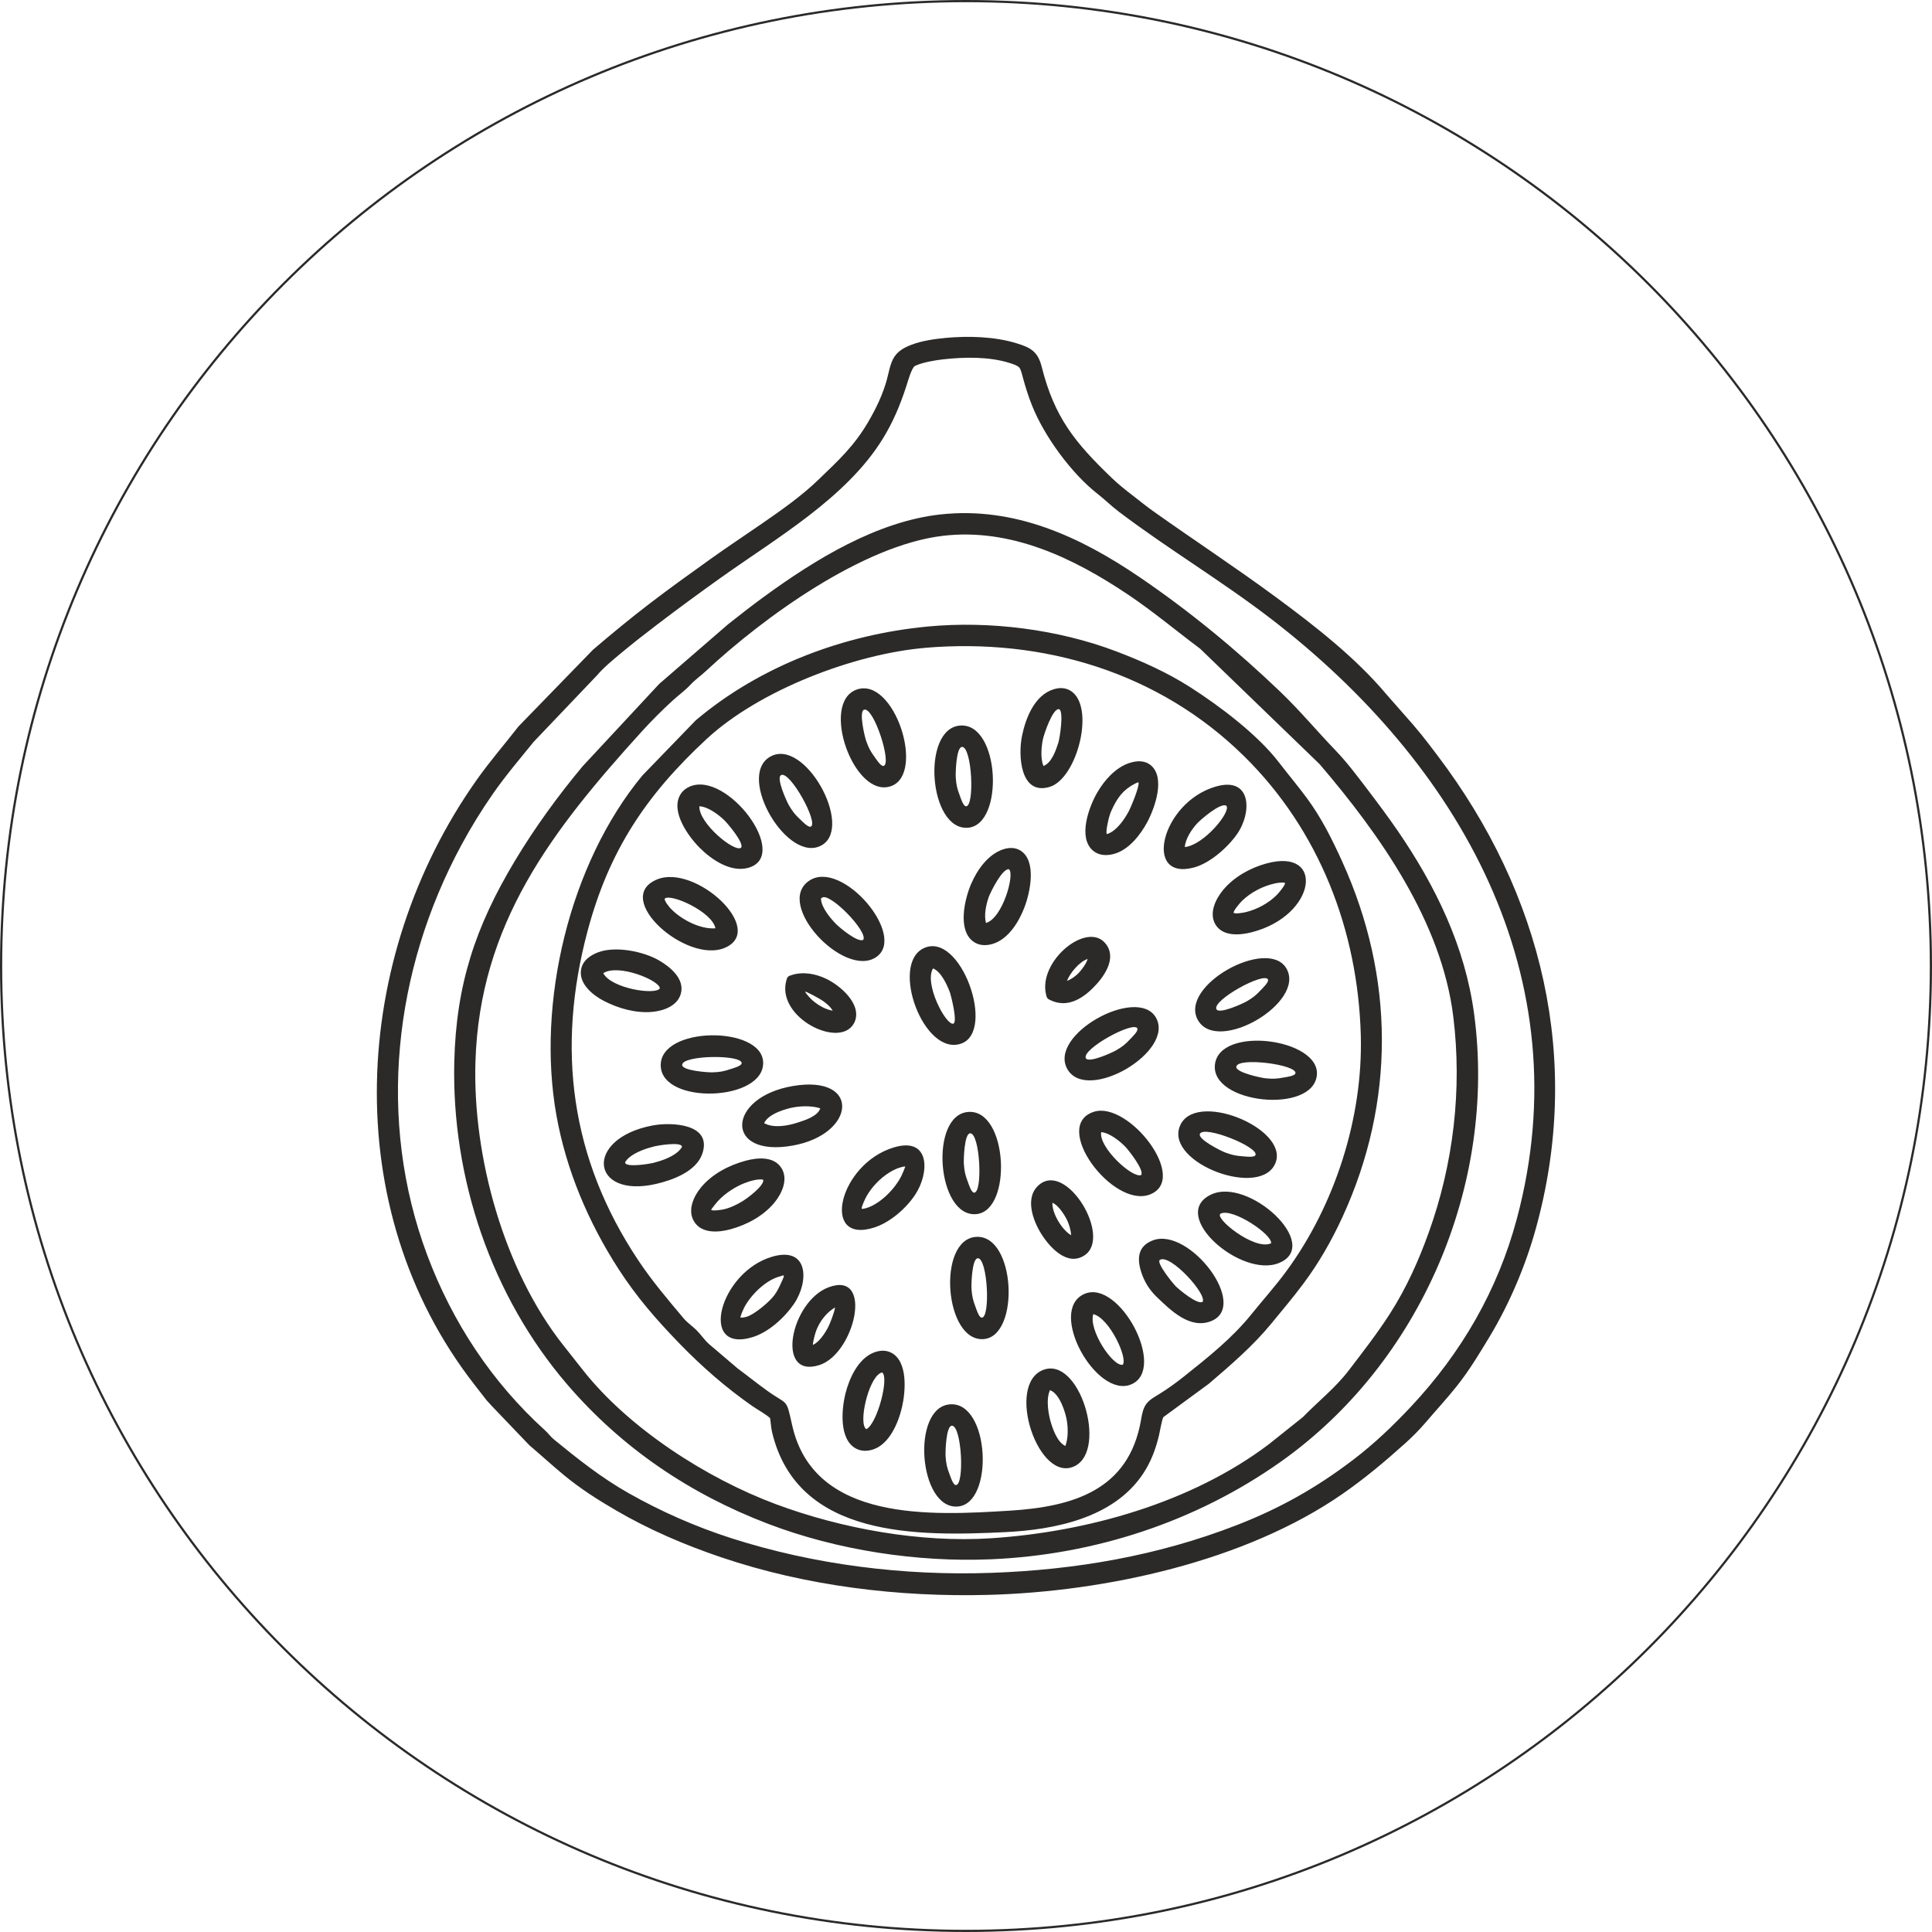
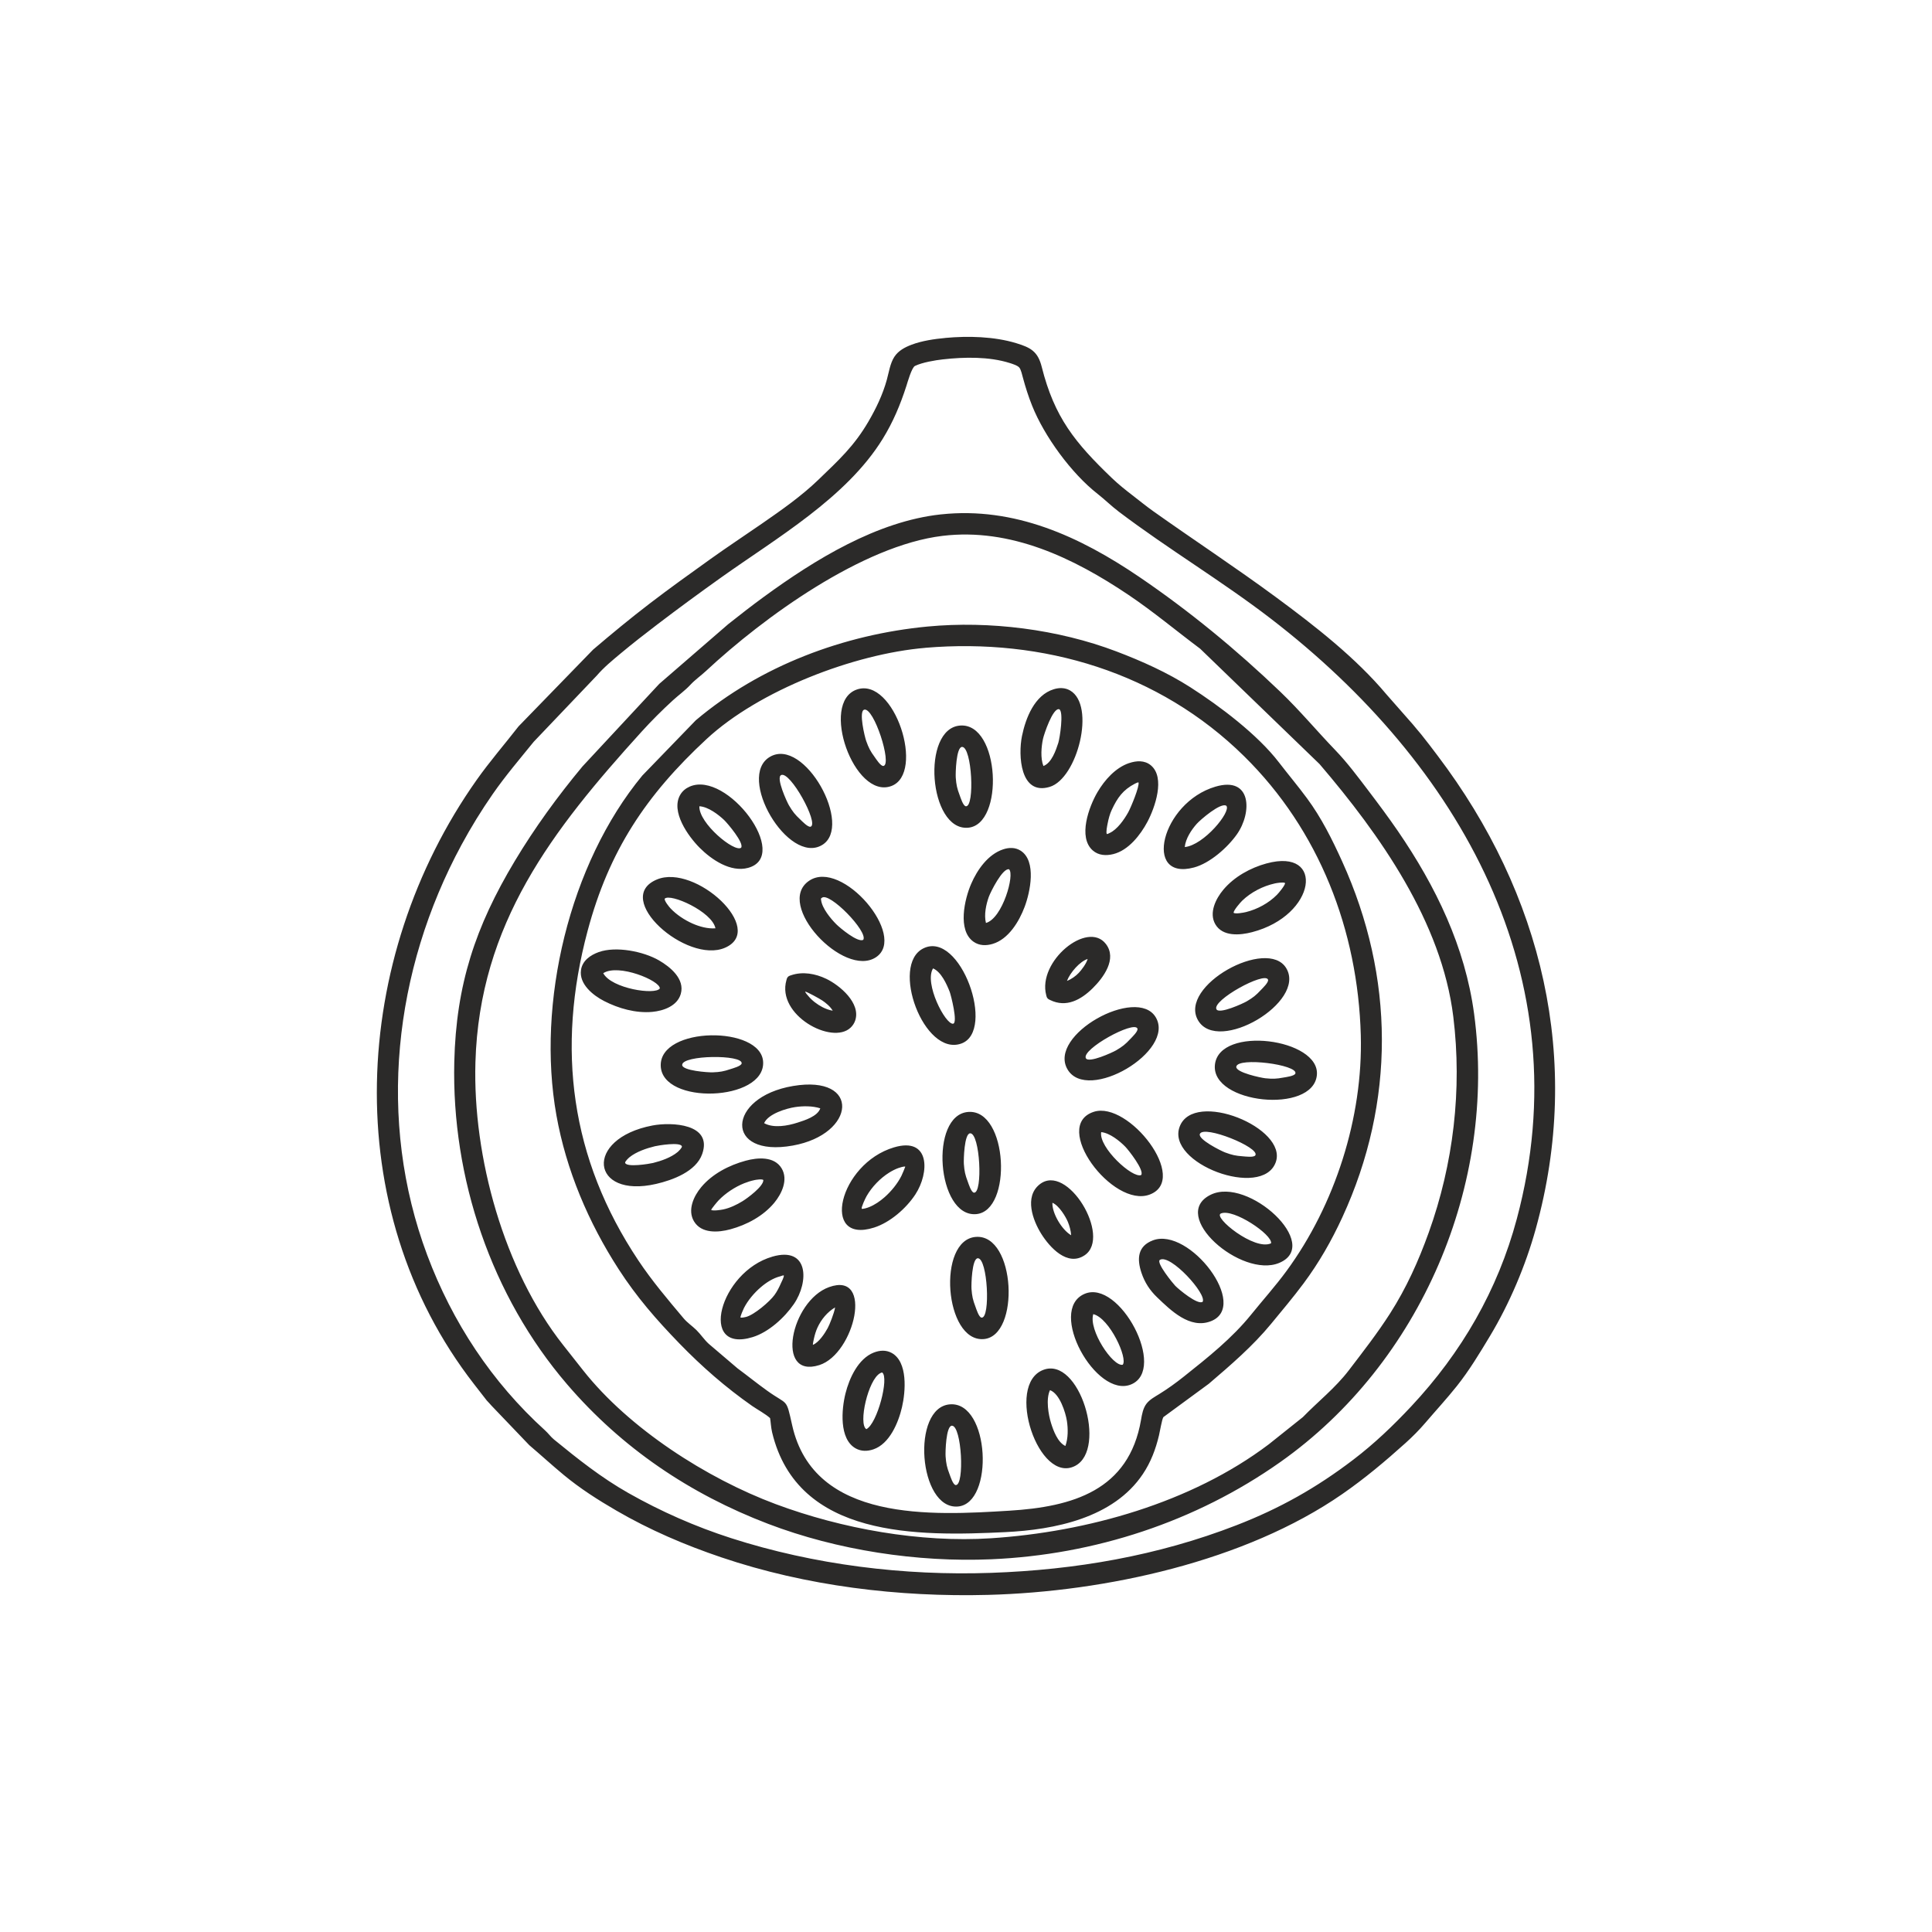
<svg xmlns="http://www.w3.org/2000/svg" xml:space="preserve" width="175.222mm" height="175.222mm" version="1.1" style="shape-rendering:geometricPrecision; text-rendering:geometricPrecision; image-rendering:optimizeQuality; fill-rule:evenodd; clip-rule:evenodd" viewBox="0 0 1001.54 1001.54">
  <defs>
    <style type="text/css">
   
-     .str0 {stroke:#2B2A29;stroke-width:1.14;stroke-miterlimit:10}
+     
    .fil1 {fill:none}
    .fil0 {fill:#2B2A29}
   
  </style>
  </defs>
  <g id="Layer_x0020_1">
    <path class="fil0" d="M490.03 175.18c11.86,-1.09 25.37,-0.76 36.82,2.73 7.43,2.27 11.18,4.28 13.18,12.28 6.6,26.24 17.26,39.29 36.38,57.64 3.34,3.2 6.92,6.06 10.59,8.88 3.58,2.75 7.07,5.63 10.75,8.24 21.16,15.03 42.88,29.27 63.77,44.68 20.05,14.79 41.25,31.28 57.26,50.39l13.64 15.51c1.39,1.78 2.92,3.43 4.34,5.19 2.89,3.59 5.66,7.27 8.44,10.95 54.34,71.69 75.23,157.95 50.9,245.48 -5.26,18.94 -13.54,38.53 -23.67,55.39 -5.35,8.89 -10.73,17.85 -17.21,25.99 -5.22,6.55 -10.9,12.7 -16.34,19.07 -3.2,3.74 -6.65,7.2 -10.3,10.49 -10.49,9.44 -21.16,18.4 -32.77,26.44 -50.42,34.94 -122.88,50.63 -183.53,52.25 -46.28,1.23 -94.35,-4.57 -138.29,-19.44 -18.93,-6.4 -37.19,-14.21 -54.49,-24.27 -9.56,-5.55 -18.75,-11.42 -27.28,-18.48 -5.99,-4.96 -11.73,-10.22 -17.85,-15.43l-19.53 -20.42c-0.76,-0.94 -1.68,-1.77 -2.55,-2.79l-6.5 -8.36c-70.91,-91.2 -63.9,-220.99 1.29,-313.25 6.74,-9.55 14.4,-18.37 21.74,-27.8l38.64 -39.78c9.59,-8.17 19.3,-16.2 29.3,-23.85 10.36,-7.95 20.99,-15.54 31.61,-23.15 8.74,-6.26 17.72,-12.16 26.55,-18.28 10.1,-6.99 20.5,-14.26 29.36,-22.81 10.5,-10.14 18.46,-17.34 25.95,-30.2 3.96,-6.81 7.35,-13.88 9.47,-21.5 1.07,-3.84 1.74,-8.66 3.94,-12.01 2.13,-3.23 5.46,-4.95 8.98,-6.29 5.27,-1.99 11.79,-2.96 17.4,-3.47zm-1.11 11.1c-4.24,0.48 -10.77,1.58 -14.59,3.41 -1.71,0.81 -3.87,8.53 -4.46,10.37 -3.14,9.74 -6.89,18.71 -12.28,27.44 -18.84,30.59 -55.19,51.5 -83.9,71.97 -11.1,7.91 -22.1,15.97 -32.94,24.24 -6.41,4.88 -12.77,9.84 -18.95,14.99 -4.22,3.52 -8.78,7.26 -12.45,11.54l-32.65 34.27c-7.26,8.96 -14.67,17.63 -21.26,27.11 -5.89,8.48 -11.3,17.28 -16.21,26.36 -35.17,65.03 -43.89,142.79 -17.78,212.6 13.03,34.82 33.52,65.94 61.11,90.93 1.62,1.46 2.94,3.34 4.6,4.7 12.41,10.15 24.57,19.82 38.58,27.76 16.9,9.58 34.79,17.45 53.28,23.4 43.02,13.83 89.67,19.58 134.77,17.99 43.73,-1.54 86.28,-8.82 127.17,-24.68 22.48,-8.72 41.43,-19.38 60.59,-33.99 10.9,-8.3 20.65,-17.63 30.01,-27.62 26.09,-27.87 44.86,-60.26 54.75,-97.22 33.56,-125.27 -29.61,-235.86 -127.45,-311.08 -25.51,-19.62 -53.25,-36.11 -78.91,-55.54 -3.82,-2.89 -7.21,-6.27 -10.98,-9.22 -13.54,-10.58 -27.56,-29.76 -33.93,-45.71 -1.89,-4.72 -3.42,-9.51 -4.74,-14.42 -0.36,-1.34 -1,-4.22 -1.86,-5.29 -0.9,-1.14 -3.72,-2 -5.06,-2.42 -10.61,-3.35 -23.5,-3.13 -34.46,-1.88zm-1.14 80.38c38.12,-4.11 71.99,11.48 102.8,32.41 26.09,17.73 50.42,37.79 73.19,59.6 10.02,9.6 18.88,20.27 28.49,30.25 6.23,6.48 11.71,13.86 17.15,21.01 5.21,6.86 10.36,13.77 15.23,20.86 19.69,28.73 34.86,59.98 39.53,94.79 11.86,88.33 -27.56,180.92 -100.53,232.39 -43.83,30.93 -96.28,48.05 -149.79,50.35 -38.32,1.64 -79.82,-4.68 -115.67,-18.37 -40.53,-15.47 -75.84,-39.3 -104.16,-72.29 -39.33,-45.82 -59.95,-106.99 -58.52,-167.19 0.95,-39.98 10.92,-70.05 31.38,-104.15 10.26,-17.11 22.23,-33.58 35.09,-49.02l39.78 -42.78 35.75 -30.95c6.06,-4.81 12.17,-9.56 18.41,-14.12 26.44,-19.31 58.72,-39.23 91.88,-42.8zm187.64 467.94c7.87,-8.08 16.85,-15.14 23.79,-24.22 7.37,-9.65 14.85,-19.25 21.4,-29.49 8.45,-13.22 14.72,-27.16 20.02,-41.89 12.83,-35.68 17.38,-74.2 12.76,-111.88 -6.01,-49.11 -38.03,-94.41 -69.33,-131.02l-61.88 -59.79c-12.41,-9.28 -24.24,-19.21 -37.1,-27.87 -28.53,-19.19 -61.16,-34.9 -96.47,-30.65 -41.39,4.97 -92.65,42.11 -122.6,70.02 -2.66,2.47 -5.65,4.53 -8.13,7.2 -2.76,2.98 -6.05,5.28 -9.03,8.01 -5.69,5.21 -11.14,10.65 -16.32,16.36 -46.22,50.98 -83.97,99.45 -86.07,171.29 -1.44,49.09 14.8,107.77 45.46,146.58l10.39 13.16c23.81,30.15 64.03,55.97 99.82,69.32 34.26,12.78 75,20.08 111.57,17.7 49.77,-3.25 103.87,-18.37 144.01,-48.69l17.72 -14.14zm-72.36 0.06c-0.74,1.3 -1.78,7.44 -2.24,9.4 -1.72,7.22 -4.23,13.91 -8.38,20.1 -15.25,22.8 -45.75,28.86 -71.33,30.09 -44.93,2.15 -107.65,3.32 -120.85,-51.72 -0.6,-2.52 -0.74,-5.69 -1.05,-7.36 -2.03,-1.98 -6.75,-4.56 -9.32,-6.35 -13.67,-9.56 -26.07,-20.39 -37.67,-32.36 -11.95,-12.33 -22.17,-24.05 -31.52,-38.52 -15.66,-24.22 -27.18,-51.34 -32.26,-79.79 -10.39,-58.1 6.63,-130.22 44.53,-176.1l27.71 -28.64c33.48,-28.3 76.81,-44.5 120.22,-48.62 32.09,-3.04 67.65,1.44 97.81,12.9 13.22,5.02 26.42,10.94 38.36,18.58 15.27,9.78 34.9,24.57 45.92,38.95 4.8,6.25 9.89,12.28 14.56,18.62 7.51,10.17 13.03,21.29 18.23,32.75 27.21,59.88 27.65,124.63 0.07,184.47 -5.6,12.16 -12.08,23.49 -20.08,34.25 -5.36,7.2 -11.16,14.06 -16.85,20.98 -9.46,11.49 -20.88,21.31 -32.3,31.07l-23.56 17.29zm-123.39 -398.82c-36.88,3.12 -86.06,21.95 -113.37,47.26 -31.39,29.09 -50.59,57.9 -61.7,99.51 -16.27,60.96 -8.91,118 26.33,170.82 7.07,10.6 15.29,20.29 23.49,30.03 1.88,2.23 4.47,3.95 6.57,6.01 2.3,2.25 4.09,5.07 6.42,7.16l14.94 12.73c5.16,3.8 10.11,7.83 15.33,11.56 10.98,7.88 9.73,3.42 12.99,17.98 11.27,50.35 72.7,46.68 112.53,44.24 32.85,-2.01 62.03,-10.48 68.3,-47.07 0.5,-2.9 1.02,-6.04 2.87,-8.44 1.66,-2.14 4.28,-3.54 6.55,-4.94 4.48,-2.77 8.74,-5.85 12.86,-9.14 12.35,-9.83 24.86,-19.75 34.83,-32.1 6.07,-7.52 12.54,-14.71 18.26,-22.51 25.19,-34.33 39.73,-79.66 38.56,-122.28 -1.49,-54.31 -21.51,-106.26 -60.5,-144.65 -44.19,-43.53 -104.11,-61.36 -165.26,-56.19zm-137.15 216.69c-0.63,-20.62 52.3,-20.93 53.09,-1.94 0.86,20.44 -52.46,22.34 -53.09,1.94zm269.03 31.48c7.31,-19.28 56.32,0.68 49.77,18.55 -7.04,19.22 -57.02,0.53 -49.77,-18.55zm18.26 -32.08c2.23,-20.52 54.68,-13.52 52.85,5.4 -1.97,20.37 -55.05,14.89 -52.85,-5.4zm-8.74 -22.98c-10.39,-17.82 35.96,-43.36 45.73,-27.02 10.51,17.55 -35.45,44.66 -45.73,27.02zm-67.69 25.39c-10.39,-17.82 35.96,-43.36 45.73,-27.02 10.5,17.55 -35.45,44.66 -45.73,27.02zm-60.86 173.66c20.6,-1.44 22.96,51.43 4.02,52.97 -20.38,1.66 -24.38,-51.54 -4.02,-52.97zm13.42 -86.8c20.59,-1.44 22.98,51.43 4.03,52.97 -20.38,1.66 -24.38,-51.55 -4.03,-52.97zm-3.96 -64.78c20.59,-1.44 22.98,51.43 4.03,52.98 -20.38,1.67 -24.38,-51.55 -4.03,-52.98zm-4.2 -200.3c20.59,-1.44 22.98,51.43 4.03,52.97 -20.38,1.66 -24.38,-51.55 -4.03,-52.97zm-53.64 -18.66c19.46,-6.82 35.76,43.55 17.86,50.04 -19.23,6.98 -37.12,-43.3 -17.86,-50.04zm98.23 158.49c-4.69,-17.56 21.36,-38.96 30.89,-26.63 5.98,7.72 -1.23,17.47 -6.83,22.99 -6.04,5.95 -13.66,10.22 -22.06,6.09l-0.54 -0.27c-0.67,-0.33 -1.12,-0.89 -1.31,-1.61l-0.14 -0.56zm-132.26 -10.39c6,-2.05 12.61,-0.83 18.21,1.85 7.1,3.41 17.97,12.61 15.03,21.56 -0.47,1.44 -1.3,2.72 -2.42,3.77 -9.61,9.11 -38.46,-6.51 -33.25,-24.63l0.19 -0.66c0.23,-0.81 0.79,-1.39 1.59,-1.67l0.66 -0.22zm128.71 108.51c14.4,-11.76 37.55,27.1 23.5,36.62 -8.98,6.09 -18.16,-4.08 -22.54,-11.08 -4.43,-7.08 -8.79,-19.15 -0.96,-25.54zm-109.04 53.16c23.31,-8.4 13.26,34.62 -5.06,40.43 -23.06,7.31 -14.79,-33.28 5.06,-40.43zm116.54 -309.95c2.82,-0.86 5.8,-0.84 8.4,0.66 13.42,7.7 3.83,45.65 -10.57,49.98 -15.39,4.63 -16.36,-16.55 -14.37,-26.31 1.9,-9.33 6.51,-21.3 16.54,-24.33zm-82.9 237.52c18.87,-5.64 18.45,13.2 11.08,24.42 -4.75,7.22 -13.08,14.51 -21.4,17.15 -27.89,8.86 -18.27,-33.04 10.31,-41.57zm-63.06 56.64c19.02,-5.49 19.03,13.13 11.18,24.57 -4.84,7.05 -13.08,14.59 -21.37,17.14 -28.34,8.72 -17.19,-33.81 10.2,-41.7zm-62.19 -67.98c9.9,-1.89 31.37,-1 25.85,14.76 -3.18,9.09 -15.31,13.54 -23.9,15.52 -33.9,7.8 -37.61,-23.43 -1.94,-30.28zm291.87 -175.65c18.9,-5.6 19.09,13.39 11.21,24.63 -4.86,6.92 -14.02,15.04 -22.3,17.26 -26.56,7.12 -17.01,-33.55 11.09,-41.89zm-109.96 32.47c3.02,-1 6.26,-1.05 9.02,0.71 8.37,5.36 4.95,21.45 2.06,29.13 -2.85,7.59 -8.36,16.76 -16.6,19.2 -3.36,1 -6.92,0.96 -9.89,-1.13 -8.44,-5.95 -4.64,-22.1 -1.22,-30.01 3.16,-7.31 8.73,-15.29 16.62,-17.9zm-209.71 53.28c8.95,-3.2 23.15,-0.37 31.23,4.29 5.88,3.4 13.53,9.66 11.31,17.39 -1.8,6.27 -8.97,8.79 -14.84,9.32 -8.47,0.76 -17.42,-1.78 -24.91,-5.63 -5.76,-2.96 -13.07,-8.82 -11.97,-16.12 0.73,-4.84 4.88,-7.71 9.18,-9.25zm230.39 216.61c18.79,-7.3 33.4,40.98 16.61,49.73 -18.88,9.84 -36.33,-42.06 -16.61,-49.73zm44.57 -314.58c3.77,-1.28 8.02,-1.56 11.27,1.15 7.63,6.36 2.08,21.99 -1.75,29.23 -3.65,6.87 -9.86,14.86 -17.76,16.8 -3.69,0.91 -7.6,0.72 -10.58,-1.88 -7.87,-6.86 -1.96,-22.8 2.41,-30.24 3.69,-6.28 9.33,-12.68 16.41,-15.08zm-198.79 206.12c6.16,-1.68 14.84,-2.4 18.66,3.97 3.51,5.84 0.07,13.14 -3.82,17.84 -5.7,6.87 -14.23,11.43 -22.74,13.74 -6.27,1.71 -15.06,2.33 -18.9,-4.16 -3.45,-5.83 -0.13,-13.03 3.78,-17.7 5.75,-6.89 14.47,-11.37 23.02,-13.69zm180.54 -25.37c17.97,-5.73 49.71,35.05 28.93,42.91 -19.2,7.26 -51.36,-35.75 -28.93,-42.91zm-226.53 -120.42c19.93,-8.29 56.97,25.97 35.29,35.39 -19.84,8.62 -58.7,-25.65 -35.29,-35.39zm112.41 245.25c3.01,-1.19 6.26,-1.43 9.18,0.13 8.62,4.6 7.31,20.17 5.45,28.18 -1.86,8 -6.42,19 -14.84,21.86 -3.05,1.04 -6.32,1.11 -9.19,-0.51 -8.67,-4.87 -7.31,-20.32 -5.26,-28.49 1.99,-7.91 6.58,-18 14.66,-21.18zm144.73 -58.19c18.89,-7.08 50.37,34.2 29.92,41.97 -10.8,4.11 -20.66,-5.62 -27.74,-12.4 -3.81,-3.64 -6.48,-7.75 -8.15,-12.75 -2.38,-7.15 -2.06,-13.81 5.97,-16.82zm-118.99 -151.36c19.14,-9.42 37.77,42.87 19.64,49.35 -19.39,6.95 -37.01,-40.8 -19.64,-49.35zm83.49 179.13c18.11,-7.87 43.07,39.16 24.15,46.94 -18.14,7.47 -43.62,-38.48 -24.15,-46.94zm-204.64 -262.99c19.44,-8.45 52.64,36 30.28,42.13 -9.07,2.49 -19,-4.26 -25.11,-10.39 -6,-6.02 -15.14,-18.8 -10.09,-27.48 1.14,-1.96 2.86,-3.36 4.92,-4.26zm41.61 -15.44c17.82,-10.39 43.36,35.96 27.02,45.73 -17.55,10.51 -44.66,-35.45 -27.02,-45.73zm11.95 170.65c35.26,-5.94 32.7,25 -0.15,30.89 -35.59,6.39 -34.36,-25.08 0.15,-30.89zm216.5 56.38c19.43,-9.56 58.03,26 35.48,35.36 -19.59,8.13 -57.28,-24.65 -35.48,-35.36zm-208.16 -162.77c17,-11.52 51.12,28.73 34.66,39.64 -16.65,11.03 -52.7,-27.43 -34.66,-39.64zm237.16 -8.99c30.34,-8.24 25.9,26.95 -7.55,35.64 -6.23,1.63 -15.27,2.43 -19.05,-4.11 -3.41,-5.9 0.26,-13.26 4.18,-17.92 5.66,-6.72 14.01,-11.32 22.42,-13.62zm-302.97 104.43c-0.07,3.06 13.63,3.96 15.74,3.88 3.85,-0.14 5.65,-0.46 9.31,-1.68 1.15,-0.39 5.6,-1.55 5.78,-2.97 0.57,-4.68 -30.72,-4.37 -30.83,0.77zm268.38 35.78c-1.23,2.79 11.07,8.88 13.04,9.61 3.61,1.34 5.4,1.74 9.24,2.02 1.2,0.08 5.77,0.71 6.48,-0.54 2.32,-4.09 -26.69,-15.8 -28.76,-11.09zm18.87 -34.85c-0.48,3.01 12.95,5.8 15.05,6.02 3.84,0.38 5.65,0.33 9.45,-0.38 1.19,-0.22 5.78,-0.77 6.14,-2.14 1.21,-4.56 -29.83,-8.58 -30.64,-3.5zm-10.29 -29.76c1.39,2.72 13.86,-3.02 15.68,-4.09 3.32,-1.97 4.75,-3.08 7.37,-5.9 0.82,-0.89 4.2,-4.05 3.68,-5.38 -1.7,-4.3 -29.14,10.71 -26.73,15.38zm-67.69 25.39c1.39,2.72 13.86,-3.02 15.68,-4.09 3.32,-1.96 4.75,-3.09 7.38,-5.91 0.82,-0.88 4.19,-4.04 3.67,-5.37 -1.7,-4.3 -29.13,10.72 -26.73,15.38zm-70.68 215.61c0.43,1.13 1.79,5.55 3.2,5.66 4.69,0.38 3.16,-30.87 -1.98,-30.77 -3.06,0.06 -3.42,13.78 -3.26,15.88 0.29,3.84 0.66,5.62 2.03,9.22zm14.65 -111.91c-3.06,0.06 -3.42,13.78 -3.26,15.88 0.29,3.84 0.68,5.62 2.05,9.23 0.42,1.12 1.77,5.55 3.19,5.66 4.69,0.38 3.16,-30.88 -1.98,-30.78zm-3.96 -64.77c-3.06,0.06 -3.42,13.78 -3.26,15.88 0.29,3.84 0.68,5.62 2.05,9.23 0.42,1.13 1.77,5.54 3.2,5.65 4.68,0.38 3.16,-30.87 -1.98,-30.77zm-4.21 -200.31c-3.05,0.06 -3.41,13.78 -3.25,15.88 0.29,3.84 0.68,5.63 2.05,9.23 0.42,1.13 1.78,5.55 3.2,5.66 4.69,0.38 3.16,-30.87 -1.99,-30.78zm-50.74 -19.29c-2.93,0.86 0.34,14.19 1.05,16.17 1.3,3.64 2.13,5.25 4.4,8.36 0.71,0.98 3.17,4.89 4.57,4.62 4.55,-0.85 -4.98,-30.64 -10.03,-29.16zm115.87 129.21c-3.94,1.21 -9.04,6.96 -10.73,11.37 2.34,-0.87 4.61,-2.57 6.12,-4.16 1.35,-1.43 3.83,-4.59 4.61,-7.21zm-132.16 26.82c-1.23,-2.17 -3.77,-4.2 -5.41,-5.29 -1.49,-0.99 -7.78,-4.47 -8.87,-4.62 0.09,0.65 1.26,1.85 1.67,2.35 1.9,2.3 4.6,4.33 7.24,5.7 1.6,0.83 3.48,1.55 5.37,1.86zm113.89 99.57c-0.27,5.33 4.85,14.02 9.71,16.84 -0.15,-2.4 -0.85,-4.86 -1.71,-6.95 -1.06,-2.57 -4.57,-8.49 -8,-9.89zm-124.19 73.66c0.02,-0.01 0.06,-0.03 0.07,-0.03 3.06,-1.24 6.12,-5.88 7.64,-8.69 0.85,-1.55 3.36,-7.67 3.82,-10.69 -4.05,2.4 -7.16,6.19 -9.13,10.44 -0.82,1.77 -1.43,3.85 -1.85,5.76 -0.13,0.58 -0.49,2.17 -0.55,3.2zm119.52 -300.07c4.28,-1.61 6.48,-8.19 7.72,-12 0.75,-2.32 2.92,-16.12 0.49,-17.42 -3.29,-1.01 -7.95,13.09 -8.43,15.38 -0.84,3.94 -1.41,9.93 0.22,14.04zm-75.2 208.41c-1.64,0.61 -3.23,1.42 -4.72,2.35 -4.67,2.91 -8.99,7.4 -11.73,12.18 -0.68,1.2 -2.76,5.61 -2.57,6.57 0.78,0.26 3.18,-0.57 3.92,-0.87 2.91,-1.18 5.62,-3.06 7.98,-5.13 3.41,-3.01 6.67,-6.97 8.72,-11.06 0.46,-0.94 1.84,-4.21 2,-4.78 -0.72,-0.21 -2.89,0.49 -3.59,0.75zm-61.23 56.12c-3.73,0.95 -7.28,3.24 -10.16,5.73 -3.37,2.91 -6.61,6.73 -8.64,10.7 -0.46,0.91 -1.89,4.2 -1.82,4.92 0.56,0.24 2.32,-0.13 2.9,-0.28 4.22,-1.1 12.19,-7.87 14.75,-11.39 1.3,-1.78 2.43,-4 3.3,-6.01 0.34,-0.79 1.71,-3.32 1.53,-4.13 -0.42,-0.13 -1.44,0.37 -1.84,0.47zm-64.98 -67.42c-4.33,1.05 -9.61,2.84 -13.11,5.66 -0.51,0.41 -2.42,2.18 -2.32,2.92 0.71,2.52 12.68,0.53 14.5,0.08 4.22,-1.05 9.29,-2.82 12.67,-5.62 0.5,-0.42 2.38,-2.23 2.27,-2.97 -0.71,-2.42 -12.25,-0.5 -14.01,-0.07zm274.68 -155.1c9.9,-0.95 24.13,-18.36 21.58,-21.37 -0.01,-0.01 -0.02,-0.02 -0.01,-0.01 -2.83,-1.98 -13.49,7.25 -15.31,9.29 -2.77,3.1 -5.81,7.65 -6.26,12.09zm-103.06 39.35c8.64,-2.38 15.04,-25.31 11.96,-27.83 -3.35,-0.71 -9.56,11.74 -10.48,14.31 -1.38,3.85 -2.57,9.27 -1.48,13.52zm-198.4 26.04c4.31,8.01 27.09,11.44 29.34,7.9 0.17,-4.03 -21.5,-13.02 -29.34,-7.9zm239.58 245.09c1.47,-4 1.4,-9.04 0.78,-13.02 -0.68,-4.32 -3.71,-14.11 -8.76,-15.92 -2.22,4.67 -0.8,12.77 0.56,17.12 1.16,3.72 3.4,9.94 7.42,11.82zm36.09 -343.36c-6.28,3.26 -9.12,7.32 -12.06,13.61 -0.98,2.08 -1.67,4.67 -2.1,6.92 -0.21,1.05 -1.01,4.72 -0.44,5.6 0.35,0.06 1.12,-0.39 1.43,-0.53 3.96,-1.78 7.61,-7.05 9.66,-10.75 1.35,-2.44 6.02,-13.62 5.31,-15.51 -0.42,-0.01 -1.41,0.46 -1.79,0.66zm-197.29 205.54c-1.8,0.37 -3.57,0.93 -5.28,1.61 -4.83,1.94 -9.73,5.15 -13.33,8.92 -0.84,0.88 -3.58,4.2 -3.83,4.93 1.03,0.61 5.11,-0.02 6.28,-0.27 3.44,-0.71 7.01,-2.44 10,-4.27 2.43,-1.49 10.97,-7.72 10.78,-10.99 -0.66,-0.62 -3.82,-0.11 -4.62,0.06zm179.76 -24.88c-1.38,7.92 16.29,24.16 20.73,22.24 1.78,-2.38 -6.57,-12.99 -8.26,-14.71 -2.82,-2.87 -7.98,-7.11 -12.47,-7.53zm-199.97 -105.67c-1.71,-8.68 -23.49,-18.3 -26.3,-15.34 0,0 0,0 0,0 -0.28,1.1 2.33,4.29 3.01,5.01 3.08,3.28 7.3,6.05 11.4,7.87 3.56,1.57 7.89,2.79 11.9,2.47zm85.44 230.62c-6.31,3.28 -11.49,26.44 -7.21,29.03 5.69,-2.83 11.91,-26.84 8.21,-29.37 -0.23,-0.04 -0.81,0.24 -1,0.34zm144.99 -58.74c-2.22,1.32 6.87,12.37 7.95,13.47 1.76,1.8 11.6,10.05 14.17,8.29 2.42,-3.88 -16.73,-24.97 -22.12,-21.76zm-117.61 -151.09c-4.77,7.63 6.39,29.17 10.37,28.68 2.62,-0.32 -1.14,-15.03 -1.78,-16.62 -1.54,-3.87 -4.31,-10.18 -8.59,-12.06zm83.05 179.23c-2.57,8.23 10.11,27.25 15.24,26.25 2.84,-3.14 -6.73,-24.14 -15.24,-26.25zm-204.2 -263.27c-0.37,8.8 18.23,24.09 21.65,21.48 1.67,-2.41 -7.07,-12.68 -8.79,-14.33 -2.88,-2.75 -8.34,-6.96 -12.86,-7.15zm42.35 -16.15c-2.72,1.39 3.02,13.86 4.09,15.67 1.96,3.31 3.09,4.75 5.91,7.38 0.88,0.82 4.04,4.19 5.37,3.67 4.3,-1.7 -10.71,-29.14 -15.38,-26.73zm-8.79 180.42c4.96,2.75 12.28,1.36 17.29,-0.26 3.57,-1.15 10.46,-3.23 11.83,-7.43 -4.03,-1.3 -9,-1.24 -12.99,-0.65 -4.43,0.66 -13.92,3.4 -16.13,8.34zm236.79 46.83c-4.27,1.84 17.43,19.49 26.01,15.45 0.84,-4.41 -19.57,-18.23 -26.01,-15.45zm-207.35 -163.24c0.03,0.27 0.07,0.55 0.11,0.78 0.51,4.2 4.93,9.58 7.85,12.5 1.89,1.89 11.21,9.71 14.01,8.07 2.6,-4.23 -17.73,-25.09 -21.5,-21.74 -0.14,0.12 -0.31,0.27 -0.47,0.4zm235.24 -7.84c-6.11,1.35 -12.3,4.54 -16.82,8.9 -0.98,0.95 -4.61,5.11 -4.47,6.32 1.03,0.7 5.31,-0.12 6.47,-0.41 5.84,-1.44 11.73,-4.64 15.97,-8.92 0.94,-0.94 4.33,-4.98 4.23,-6.13 -0.89,-0.58 -4.38,0.01 -5.38,0.23z" />
    <circle class="fil1 str0" cx="500.77" cy="500.77" r="500.2" />
  </g>
</svg>
